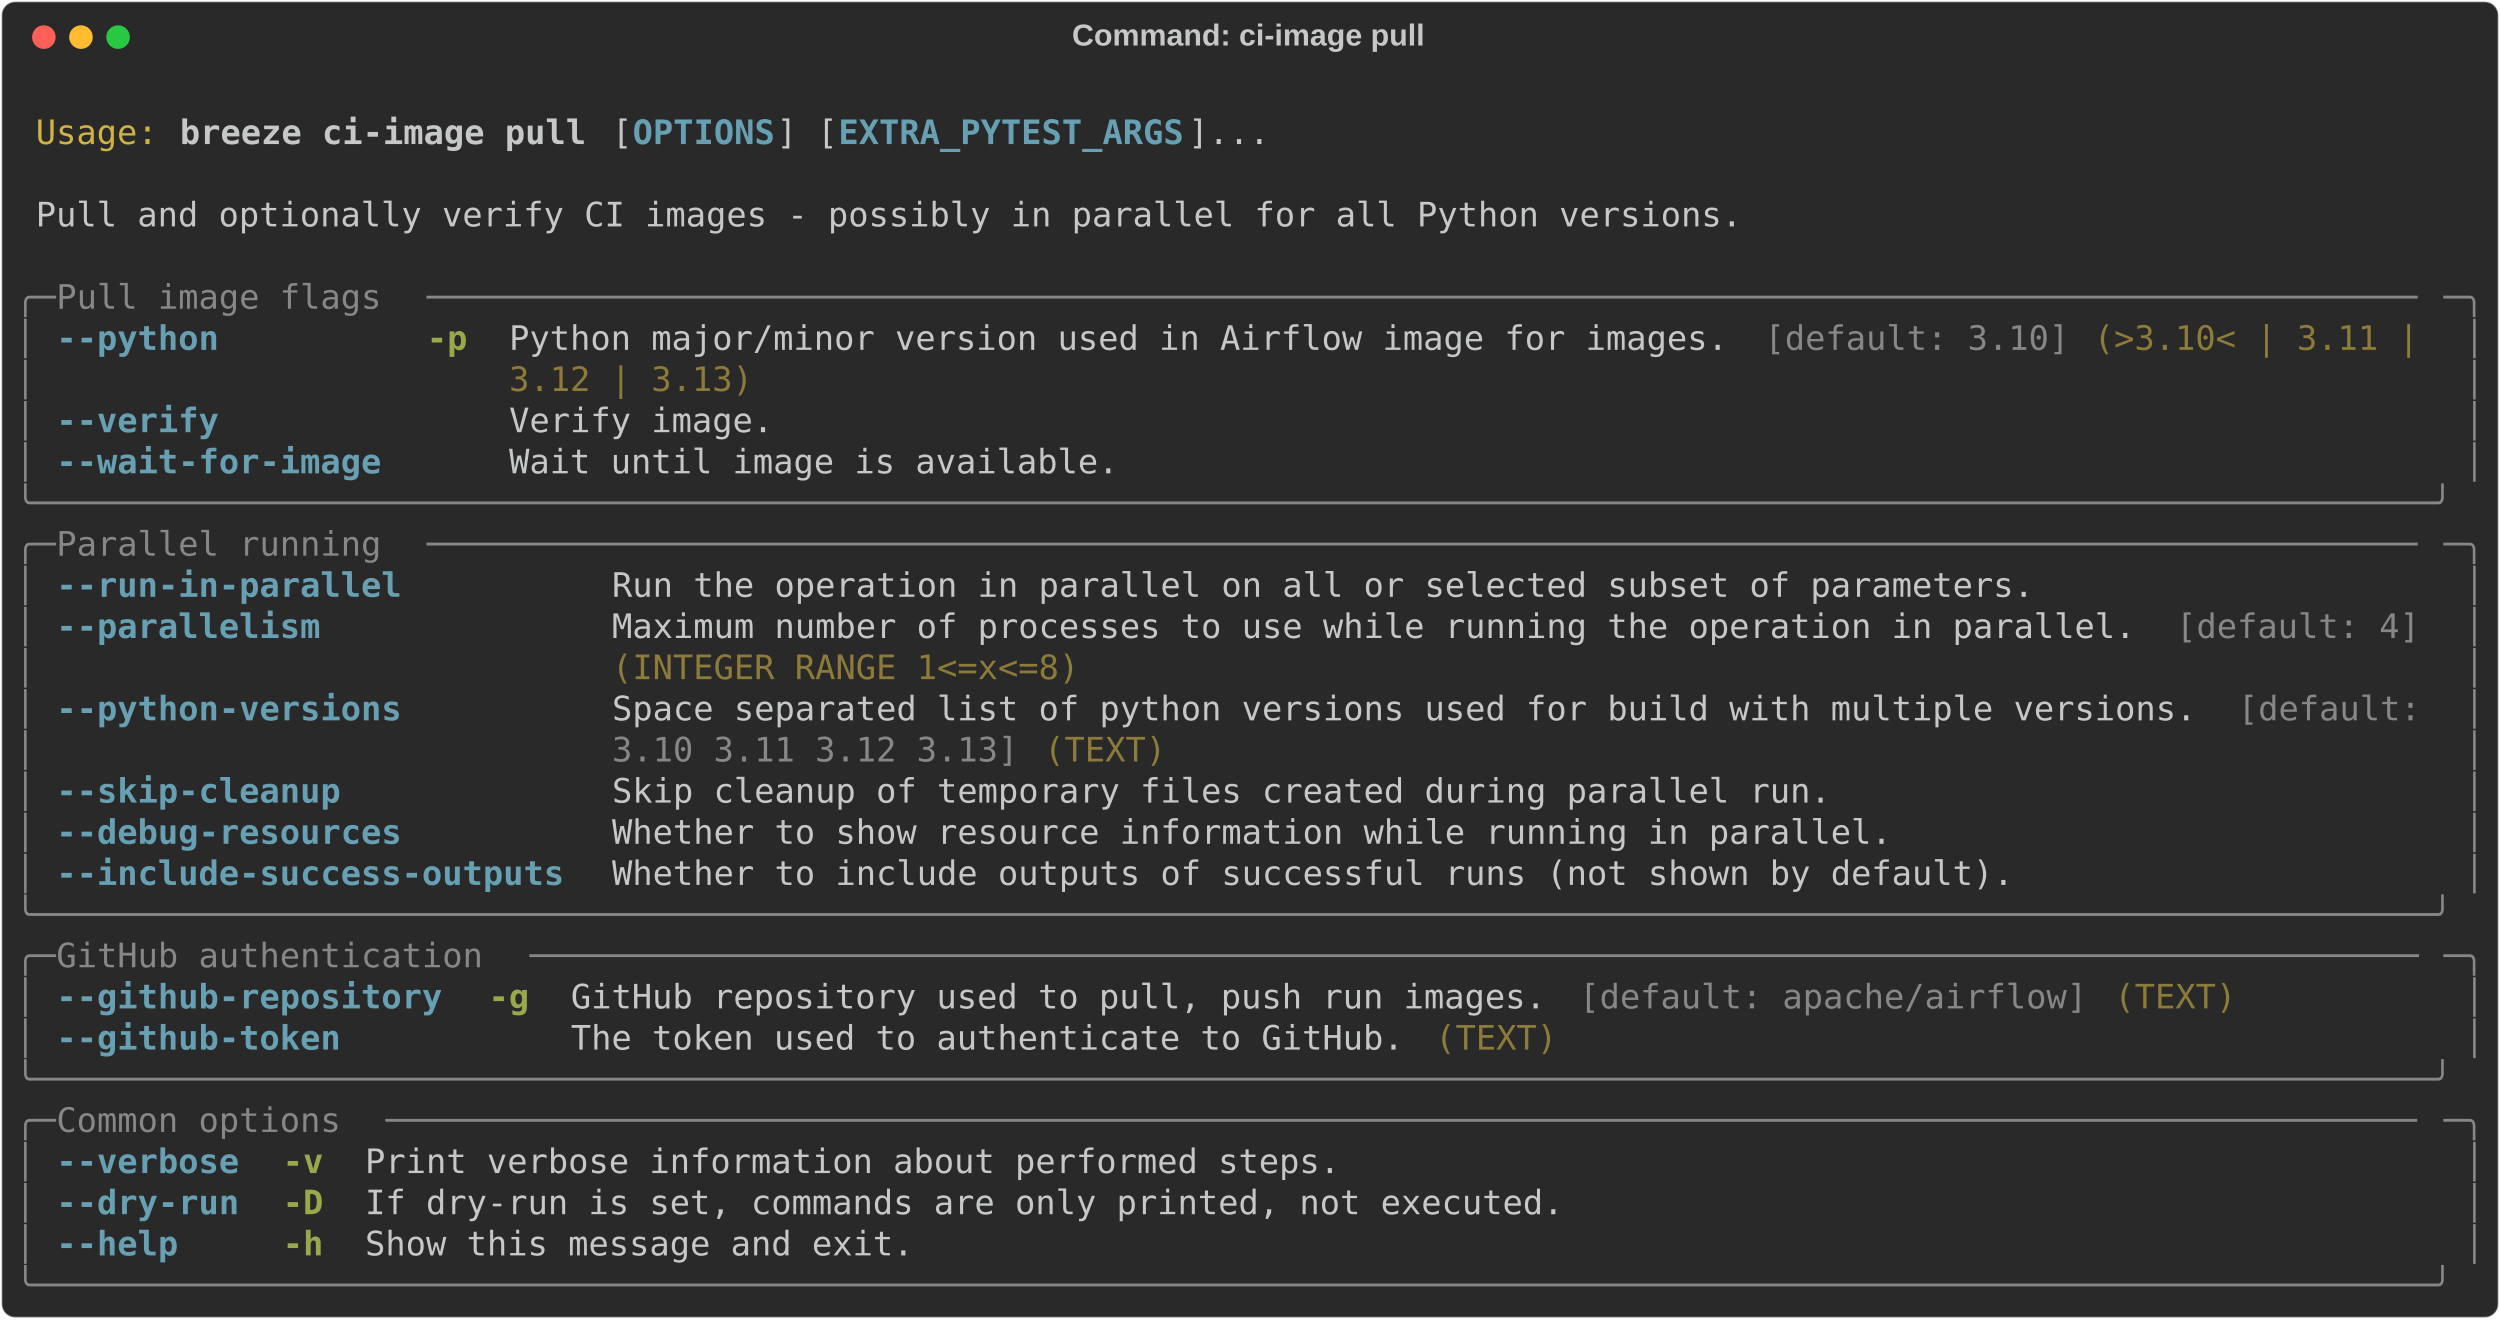
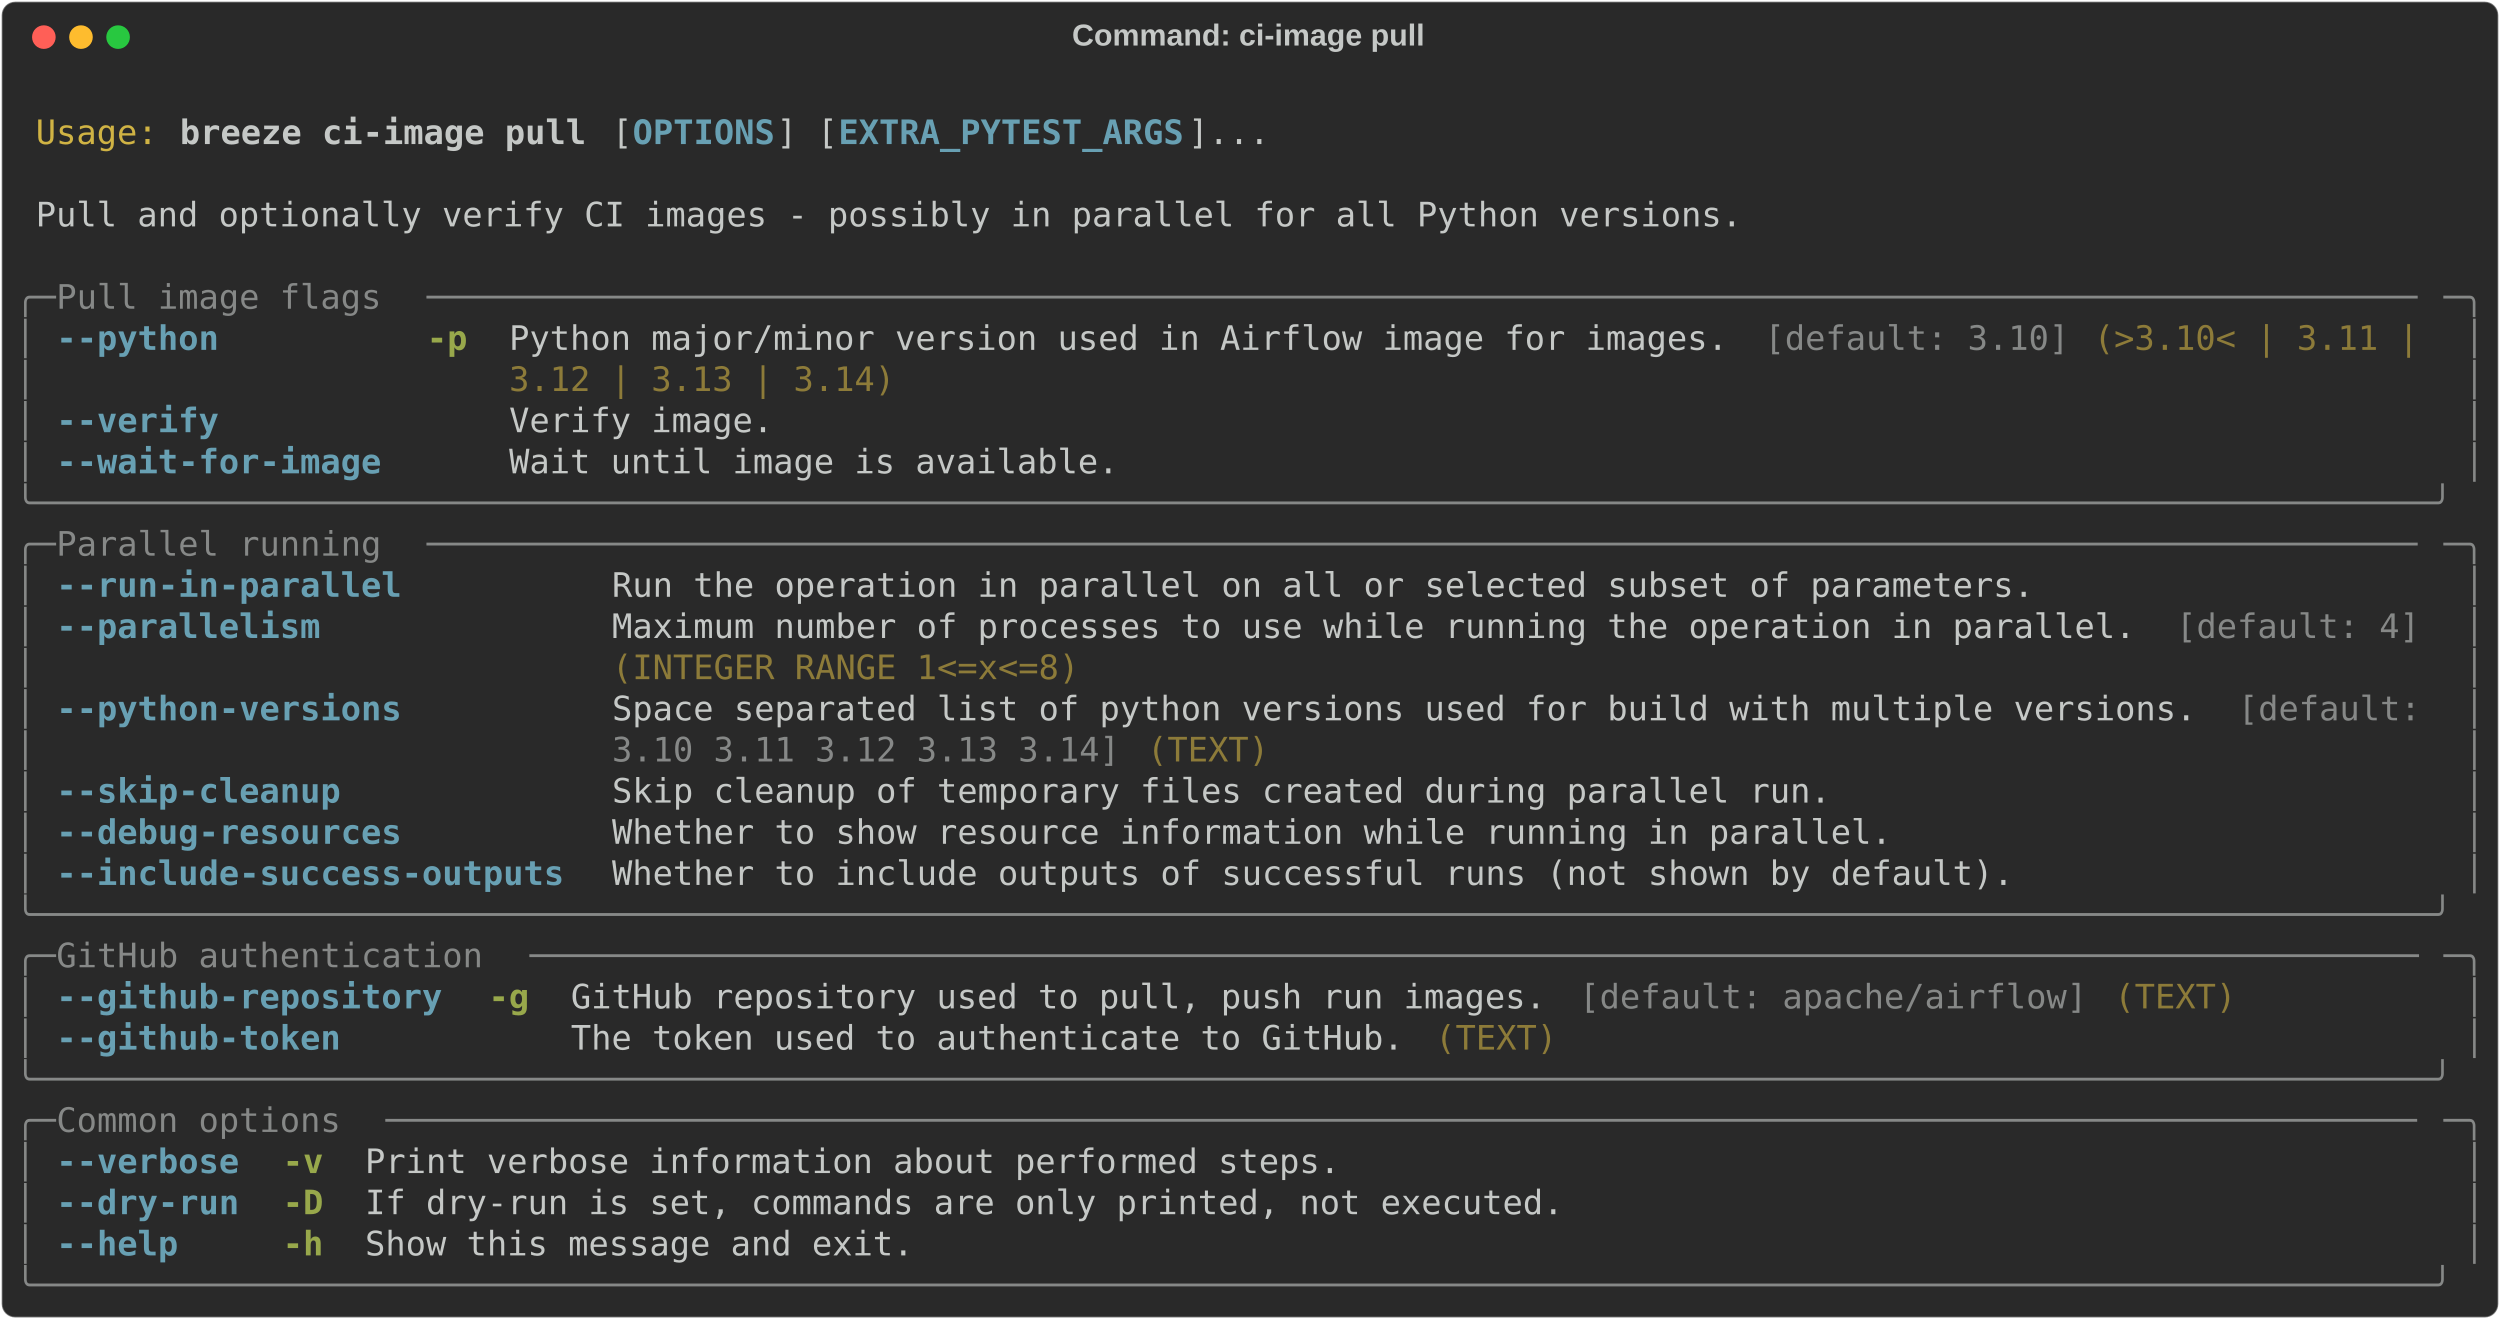
<svg xmlns="http://www.w3.org/2000/svg" class="rich-terminal" viewBox="0 0 1482 782.0">
  <style>

    @font-face {
        font-family: "Fira Code";
        src: local("FiraCode-Regular"),
                url("https://cdnjs.cloudflare.com/ajax/libs/firacode/6.2.0/woff2/FiraCode-Regular.woff2") format("woff2"),
                url("https://cdnjs.cloudflare.com/ajax/libs/firacode/6.2.0/woff/FiraCode-Regular.woff") format("woff");
        font-style: normal;
        font-weight: 400;
    }
    @font-face {
        font-family: "Fira Code";
        src: local("FiraCode-Bold"),
                url("https://cdnjs.cloudflare.com/ajax/libs/firacode/6.2.0/woff2/FiraCode-Bold.woff2") format("woff2"),
                url("https://cdnjs.cloudflare.com/ajax/libs/firacode/6.2.0/woff/FiraCode-Bold.woff") format("woff");
        font-style: bold;
        font-weight: 700;
    }

    .breeze-ci-image-pull-matrix {
        font-family: Fira Code, monospace;
        font-size: 20px;
        line-height: 24.4px;
        font-variant-east-asian: full-width;
    }

    .breeze-ci-image-pull-title {
        font-size: 18px;
        font-weight: bold;
        font-family: arial;
    }

    .breeze-ci-image-pull-r1 { fill: #c5c8c6 }
.breeze-ci-image-pull-r2 { fill: #d0b344 }
.breeze-ci-image-pull-r3 { fill: #c5c8c6;font-weight: bold }
.breeze-ci-image-pull-r4 { fill: #68a0b3;font-weight: bold }
.breeze-ci-image-pull-r5 { fill: #868887 }
.breeze-ci-image-pull-r6 { fill: #98a84b;font-weight: bold }
.breeze-ci-image-pull-r7 { fill: #8d7b39 }
    </style>
  <defs>
    <clipPath id="breeze-ci-image-pull-clip-terminal">
      <rect x="0" y="0" width="1463.0" height="731.0" />
    </clipPath>
    <clipPath id="breeze-ci-image-pull-line-0">
      <rect x="0" y="1.5" width="1464" height="24.65" />
    </clipPath>
    <clipPath id="breeze-ci-image-pull-line-1">
      <rect x="0" y="25.9" width="1464" height="24.65" />
    </clipPath>
    <clipPath id="breeze-ci-image-pull-line-2">
      <rect x="0" y="50.3" width="1464" height="24.65" />
    </clipPath>
    <clipPath id="breeze-ci-image-pull-line-3">
      <rect x="0" y="74.7" width="1464" height="24.65" />
    </clipPath>
    <clipPath id="breeze-ci-image-pull-line-4">
      <rect x="0" y="99.1" width="1464" height="24.65" />
    </clipPath>
    <clipPath id="breeze-ci-image-pull-line-5">
      <rect x="0" y="123.5" width="1464" height="24.65" />
    </clipPath>
    <clipPath id="breeze-ci-image-pull-line-6">
      <rect x="0" y="147.9" width="1464" height="24.65" />
    </clipPath>
    <clipPath id="breeze-ci-image-pull-line-7">
      <rect x="0" y="172.3" width="1464" height="24.65" />
    </clipPath>
    <clipPath id="breeze-ci-image-pull-line-8">
      <rect x="0" y="196.7" width="1464" height="24.65" />
    </clipPath>
    <clipPath id="breeze-ci-image-pull-line-9">
      <rect x="0" y="221.1" width="1464" height="24.65" />
    </clipPath>
    <clipPath id="breeze-ci-image-pull-line-10">
      <rect x="0" y="245.5" width="1464" height="24.65" />
    </clipPath>
    <clipPath id="breeze-ci-image-pull-line-11">
      <rect x="0" y="269.9" width="1464" height="24.65" />
    </clipPath>
    <clipPath id="breeze-ci-image-pull-line-12">
      <rect x="0" y="294.3" width="1464" height="24.65" />
    </clipPath>
    <clipPath id="breeze-ci-image-pull-line-13">
      <rect x="0" y="318.7" width="1464" height="24.65" />
    </clipPath>
    <clipPath id="breeze-ci-image-pull-line-14">
      <rect x="0" y="343.1" width="1464" height="24.65" />
    </clipPath>
    <clipPath id="breeze-ci-image-pull-line-15">
      <rect x="0" y="367.5" width="1464" height="24.65" />
    </clipPath>
    <clipPath id="breeze-ci-image-pull-line-16">
      <rect x="0" y="391.9" width="1464" height="24.65" />
    </clipPath>
    <clipPath id="breeze-ci-image-pull-line-17">
      <rect x="0" y="416.3" width="1464" height="24.65" />
    </clipPath>
    <clipPath id="breeze-ci-image-pull-line-18">
      <rect x="0" y="440.7" width="1464" height="24.65" />
    </clipPath>
    <clipPath id="breeze-ci-image-pull-line-19">
      <rect x="0" y="465.1" width="1464" height="24.65" />
    </clipPath>
    <clipPath id="breeze-ci-image-pull-line-20">
      <rect x="0" y="489.5" width="1464" height="24.65" />
    </clipPath>
    <clipPath id="breeze-ci-image-pull-line-21">
      <rect x="0" y="513.9" width="1464" height="24.65" />
    </clipPath>
    <clipPath id="breeze-ci-image-pull-line-22">
      <rect x="0" y="538.3" width="1464" height="24.65" />
    </clipPath>
    <clipPath id="breeze-ci-image-pull-line-23">
      <rect x="0" y="562.7" width="1464" height="24.65" />
    </clipPath>
    <clipPath id="breeze-ci-image-pull-line-24">
      <rect x="0" y="587.1" width="1464" height="24.65" />
    </clipPath>
    <clipPath id="breeze-ci-image-pull-line-25">
      <rect x="0" y="611.5" width="1464" height="24.65" />
    </clipPath>
    <clipPath id="breeze-ci-image-pull-line-26">
      <rect x="0" y="635.9" width="1464" height="24.65" />
    </clipPath>
    <clipPath id="breeze-ci-image-pull-line-27">
      <rect x="0" y="660.3" width="1464" height="24.65" />
    </clipPath>
    <clipPath id="breeze-ci-image-pull-line-28">
      <rect x="0" y="684.7" width="1464" height="24.65" />
    </clipPath>
  </defs>
  <rect fill="#292929" stroke="rgba(255,255,255,0.35)" stroke-width="1" x="1" y="1" width="1480" height="780" rx="8" />
  <text class="breeze-ci-image-pull-title" fill="#c5c8c6" text-anchor="middle" x="740" y="27">Command: ci-image pull</text>
  <g transform="translate(26,22)">
    <circle cx="0" cy="0" r="7" fill="#ff5f57" />
    <circle cx="22" cy="0" r="7" fill="#febc2e" />
    <circle cx="44" cy="0" r="7" fill="#28c840" />
  </g>
  <g transform="translate(9, 41)" clip-path="url(#breeze-ci-image-pull-clip-terminal)">
    <g class="breeze-ci-image-pull-matrix">
      <text class="breeze-ci-image-pull-r1" x="1464" y="20" textLength="12.2" clip-path="url(#breeze-ci-image-pull-line-0)">
</text>
      <text class="breeze-ci-image-pull-r2" x="12.2" y="44.4" textLength="73.2" clip-path="url(#breeze-ci-image-pull-line-1)">Usage:</text>
      <text class="breeze-ci-image-pull-r3" x="97.6" y="44.4" textLength="244" clip-path="url(#breeze-ci-image-pull-line-1)">breeze ci-image pull</text>
      <text class="breeze-ci-image-pull-r1" x="353.8" y="44.4" textLength="12.2" clip-path="url(#breeze-ci-image-pull-line-1)">[</text>
      <text class="breeze-ci-image-pull-r4" x="366" y="44.4" textLength="85.4" clip-path="url(#breeze-ci-image-pull-line-1)">OPTIONS</text>
      <text class="breeze-ci-image-pull-r1" x="451.4" y="44.4" textLength="36.6" clip-path="url(#breeze-ci-image-pull-line-1)">] [</text>
      <text class="breeze-ci-image-pull-r4" x="488" y="44.4" textLength="207.4" clip-path="url(#breeze-ci-image-pull-line-1)">EXTRA_PYTEST_ARGS</text>
      <text class="breeze-ci-image-pull-r1" x="695.4" y="44.4" textLength="48.8" clip-path="url(#breeze-ci-image-pull-line-1)">]...</text>
      <text class="breeze-ci-image-pull-r1" x="1464" y="44.4" textLength="12.2" clip-path="url(#breeze-ci-image-pull-line-1)">
</text>
      <text class="breeze-ci-image-pull-r1" x="1464" y="68.8" textLength="12.2" clip-path="url(#breeze-ci-image-pull-line-2)">
</text>
      <text class="breeze-ci-image-pull-r1" x="12.2" y="93.2" textLength="1024.8" clip-path="url(#breeze-ci-image-pull-line-3)">Pull and optionally verify CI images - possibly in parallel for all Python versions.</text>
      <text class="breeze-ci-image-pull-r1" x="1464" y="93.2" textLength="12.2" clip-path="url(#breeze-ci-image-pull-line-3)">
</text>
      <text class="breeze-ci-image-pull-r1" x="1464" y="117.6" textLength="12.2" clip-path="url(#breeze-ci-image-pull-line-4)">
</text>
      <text class="breeze-ci-image-pull-r5" x="0" y="142" textLength="24.4" clip-path="url(#breeze-ci-image-pull-line-5)">╭─</text>
      <text class="breeze-ci-image-pull-r5" x="24.4" y="142" textLength="219.6" clip-path="url(#breeze-ci-image-pull-line-5)"> Pull image flags </text>
      <text class="breeze-ci-image-pull-r5" x="244" y="142" textLength="1195.6" clip-path="url(#breeze-ci-image-pull-line-5)">──────────────────────────────────────────────────────────────────────────────────────────────────</text>
      <text class="breeze-ci-image-pull-r5" x="1439.6" y="142" textLength="24.4" clip-path="url(#breeze-ci-image-pull-line-5)">─╮</text>
      <text class="breeze-ci-image-pull-r1" x="1464" y="142" textLength="12.2" clip-path="url(#breeze-ci-image-pull-line-5)">
</text>
      <text class="breeze-ci-image-pull-r5" x="0" y="166.4" textLength="12.2" clip-path="url(#breeze-ci-image-pull-line-6)">│</text>
      <text class="breeze-ci-image-pull-r4" x="24.4" y="166.4" textLength="195.2" clip-path="url(#breeze-ci-image-pull-line-6)">--python        </text>
      <text class="breeze-ci-image-pull-r6" x="244" y="166.4" textLength="24.4" clip-path="url(#breeze-ci-image-pull-line-6)">-p</text>
      <text class="breeze-ci-image-pull-r1" x="292.8" y="166.4" textLength="744.2" clip-path="url(#breeze-ci-image-pull-line-6)">Python major/minor version used in Airflow image for images. </text>
      <text class="breeze-ci-image-pull-r5" x="1037" y="166.4" textLength="183" clip-path="url(#breeze-ci-image-pull-line-6)">[default: 3.10]</text>
      <text class="breeze-ci-image-pull-r7" x="1232.2" y="166.4" textLength="207.4" clip-path="url(#breeze-ci-image-pull-line-6)">(&gt;3.10&lt; | 3.11 | </text>
      <text class="breeze-ci-image-pull-r5" x="1451.8" y="166.4" textLength="12.2" clip-path="url(#breeze-ci-image-pull-line-6)">│</text>
      <text class="breeze-ci-image-pull-r1" x="1464" y="166.4" textLength="12.2" clip-path="url(#breeze-ci-image-pull-line-6)">
</text>
      <text class="breeze-ci-image-pull-r5" x="0" y="190.8" textLength="12.2" clip-path="url(#breeze-ci-image-pull-line-7)">│</text>
-       <text class="breeze-ci-image-pull-r7" x="292.8" y="190.8" textLength="146.4" clip-path="url(#breeze-ci-image-pull-line-7)">3.12 | 3.13)</text>
+       <text class="breeze-ci-image-pull-r7" x="292.8" y="190.8" textLength="231.8" clip-path="url(#breeze-ci-image-pull-line-7)">3.12 | 3.13 | 3.14)</text>
      <text class="breeze-ci-image-pull-r5" x="1451.8" y="190.8" textLength="12.2" clip-path="url(#breeze-ci-image-pull-line-7)">│</text>
      <text class="breeze-ci-image-pull-r1" x="1464" y="190.8" textLength="12.2" clip-path="url(#breeze-ci-image-pull-line-7)">
</text>
      <text class="breeze-ci-image-pull-r5" x="0" y="215.2" textLength="12.2" clip-path="url(#breeze-ci-image-pull-line-8)">│</text>
      <text class="breeze-ci-image-pull-r4" x="24.4" y="215.2" textLength="195.2" clip-path="url(#breeze-ci-image-pull-line-8)">--verify        </text>
      <text class="breeze-ci-image-pull-r1" x="292.8" y="215.2" textLength="158.6" clip-path="url(#breeze-ci-image-pull-line-8)">Verify image.</text>
      <text class="breeze-ci-image-pull-r5" x="1451.8" y="215.2" textLength="12.2" clip-path="url(#breeze-ci-image-pull-line-8)">│</text>
      <text class="breeze-ci-image-pull-r1" x="1464" y="215.2" textLength="12.2" clip-path="url(#breeze-ci-image-pull-line-8)">
</text>
      <text class="breeze-ci-image-pull-r5" x="0" y="239.6" textLength="12.2" clip-path="url(#breeze-ci-image-pull-line-9)">│</text>
      <text class="breeze-ci-image-pull-r4" x="24.4" y="239.6" textLength="195.2" clip-path="url(#breeze-ci-image-pull-line-9)">--wait-for-image</text>
      <text class="breeze-ci-image-pull-r1" x="292.8" y="239.6" textLength="366" clip-path="url(#breeze-ci-image-pull-line-9)">Wait until image is available.</text>
      <text class="breeze-ci-image-pull-r5" x="1451.8" y="239.6" textLength="12.2" clip-path="url(#breeze-ci-image-pull-line-9)">│</text>
      <text class="breeze-ci-image-pull-r1" x="1464" y="239.6" textLength="12.2" clip-path="url(#breeze-ci-image-pull-line-9)">
</text>
      <text class="breeze-ci-image-pull-r5" x="0" y="264" textLength="1464" clip-path="url(#breeze-ci-image-pull-line-10)">╰──────────────────────────────────────────────────────────────────────────────────────────────────────────────────────╯</text>
      <text class="breeze-ci-image-pull-r1" x="1464" y="264" textLength="12.2" clip-path="url(#breeze-ci-image-pull-line-10)">
</text>
      <text class="breeze-ci-image-pull-r5" x="0" y="288.4" textLength="24.4" clip-path="url(#breeze-ci-image-pull-line-11)">╭─</text>
      <text class="breeze-ci-image-pull-r5" x="24.4" y="288.4" textLength="219.6" clip-path="url(#breeze-ci-image-pull-line-11)"> Parallel running </text>
      <text class="breeze-ci-image-pull-r5" x="244" y="288.4" textLength="1195.6" clip-path="url(#breeze-ci-image-pull-line-11)">──────────────────────────────────────────────────────────────────────────────────────────────────</text>
      <text class="breeze-ci-image-pull-r5" x="1439.6" y="288.4" textLength="24.4" clip-path="url(#breeze-ci-image-pull-line-11)">─╮</text>
      <text class="breeze-ci-image-pull-r1" x="1464" y="288.4" textLength="12.2" clip-path="url(#breeze-ci-image-pull-line-11)">
</text>
      <text class="breeze-ci-image-pull-r5" x="0" y="312.8" textLength="12.2" clip-path="url(#breeze-ci-image-pull-line-12)">│</text>
      <text class="breeze-ci-image-pull-r4" x="24.4" y="312.8" textLength="305" clip-path="url(#breeze-ci-image-pull-line-12)">--run-in-parallel        </text>
      <text class="breeze-ci-image-pull-r1" x="353.8" y="312.8" textLength="854" clip-path="url(#breeze-ci-image-pull-line-12)">Run the operation in parallel on all or selected subset of parameters.</text>
      <text class="breeze-ci-image-pull-r5" x="1451.8" y="312.8" textLength="12.2" clip-path="url(#breeze-ci-image-pull-line-12)">│</text>
      <text class="breeze-ci-image-pull-r1" x="1464" y="312.8" textLength="12.2" clip-path="url(#breeze-ci-image-pull-line-12)">
</text>
      <text class="breeze-ci-image-pull-r5" x="0" y="337.2" textLength="12.2" clip-path="url(#breeze-ci-image-pull-line-13)">│</text>
      <text class="breeze-ci-image-pull-r4" x="24.4" y="337.2" textLength="305" clip-path="url(#breeze-ci-image-pull-line-13)">--parallelism            </text>
      <text class="breeze-ci-image-pull-r1" x="353.8" y="337.2" textLength="927.2" clip-path="url(#breeze-ci-image-pull-line-13)">Maximum number of processes to use while running the operation in parallel. </text>
      <text class="breeze-ci-image-pull-r5" x="1281" y="337.2" textLength="146.4" clip-path="url(#breeze-ci-image-pull-line-13)">[default: 4]</text>
      <text class="breeze-ci-image-pull-r5" x="1451.8" y="337.2" textLength="12.2" clip-path="url(#breeze-ci-image-pull-line-13)">│</text>
      <text class="breeze-ci-image-pull-r1" x="1464" y="337.2" textLength="12.2" clip-path="url(#breeze-ci-image-pull-line-13)">
</text>
      <text class="breeze-ci-image-pull-r5" x="0" y="361.6" textLength="12.2" clip-path="url(#breeze-ci-image-pull-line-14)">│</text>
      <text class="breeze-ci-image-pull-r7" x="353.8" y="361.6" textLength="280.6" clip-path="url(#breeze-ci-image-pull-line-14)">(INTEGER RANGE 1&lt;=x&lt;=8)</text>
      <text class="breeze-ci-image-pull-r5" x="1451.8" y="361.6" textLength="12.2" clip-path="url(#breeze-ci-image-pull-line-14)">│</text>
      <text class="breeze-ci-image-pull-r1" x="1464" y="361.6" textLength="12.2" clip-path="url(#breeze-ci-image-pull-line-14)">
</text>
      <text class="breeze-ci-image-pull-r5" x="0" y="386" textLength="12.2" clip-path="url(#breeze-ci-image-pull-line-15)">│</text>
      <text class="breeze-ci-image-pull-r4" x="24.4" y="386" textLength="305" clip-path="url(#breeze-ci-image-pull-line-15)">--python-versions        </text>
      <text class="breeze-ci-image-pull-r1" x="353.8" y="386" textLength="963.8" clip-path="url(#breeze-ci-image-pull-line-15)">Space separated list of python versions used for build with multiple versions. </text>
      <text class="breeze-ci-image-pull-r5" x="1317.6" y="386" textLength="122" clip-path="url(#breeze-ci-image-pull-line-15)">[default: </text>
      <text class="breeze-ci-image-pull-r5" x="1451.8" y="386" textLength="12.2" clip-path="url(#breeze-ci-image-pull-line-15)">│</text>
      <text class="breeze-ci-image-pull-r1" x="1464" y="386" textLength="12.2" clip-path="url(#breeze-ci-image-pull-line-15)">
</text>
      <text class="breeze-ci-image-pull-r5" x="0" y="410.4" textLength="12.2" clip-path="url(#breeze-ci-image-pull-line-16)">│</text>
-       <text class="breeze-ci-image-pull-r5" x="353.8" y="410.4" textLength="244" clip-path="url(#breeze-ci-image-pull-line-16)">3.10 3.11 3.12 3.13]</text>
-       <text class="breeze-ci-image-pull-r7" x="610" y="410.4" textLength="73.2" clip-path="url(#breeze-ci-image-pull-line-16)">(TEXT)</text>
+       <text class="breeze-ci-image-pull-r5" x="353.8" y="410.4" textLength="305" clip-path="url(#breeze-ci-image-pull-line-16)">3.10 3.11 3.12 3.13 3.14]</text>
+       <text class="breeze-ci-image-pull-r7" x="671" y="410.4" textLength="73.2" clip-path="url(#breeze-ci-image-pull-line-16)">(TEXT)</text>
      <text class="breeze-ci-image-pull-r5" x="1451.8" y="410.4" textLength="12.2" clip-path="url(#breeze-ci-image-pull-line-16)">│</text>
      <text class="breeze-ci-image-pull-r1" x="1464" y="410.4" textLength="12.2" clip-path="url(#breeze-ci-image-pull-line-16)">
</text>
      <text class="breeze-ci-image-pull-r5" x="0" y="434.8" textLength="12.2" clip-path="url(#breeze-ci-image-pull-line-17)">│</text>
      <text class="breeze-ci-image-pull-r4" x="24.4" y="434.8" textLength="305" clip-path="url(#breeze-ci-image-pull-line-17)">--skip-cleanup           </text>
      <text class="breeze-ci-image-pull-r1" x="353.8" y="434.8" textLength="732" clip-path="url(#breeze-ci-image-pull-line-17)">Skip cleanup of temporary files created during parallel run.</text>
      <text class="breeze-ci-image-pull-r5" x="1451.8" y="434.8" textLength="12.2" clip-path="url(#breeze-ci-image-pull-line-17)">│</text>
      <text class="breeze-ci-image-pull-r1" x="1464" y="434.8" textLength="12.2" clip-path="url(#breeze-ci-image-pull-line-17)">
</text>
      <text class="breeze-ci-image-pull-r5" x="0" y="459.2" textLength="12.2" clip-path="url(#breeze-ci-image-pull-line-18)">│</text>
      <text class="breeze-ci-image-pull-r4" x="24.4" y="459.2" textLength="305" clip-path="url(#breeze-ci-image-pull-line-18)">--debug-resources        </text>
      <text class="breeze-ci-image-pull-r1" x="353.8" y="459.2" textLength="768.6" clip-path="url(#breeze-ci-image-pull-line-18)">Whether to show resource information while running in parallel.</text>
      <text class="breeze-ci-image-pull-r5" x="1451.8" y="459.2" textLength="12.2" clip-path="url(#breeze-ci-image-pull-line-18)">│</text>
      <text class="breeze-ci-image-pull-r1" x="1464" y="459.2" textLength="12.2" clip-path="url(#breeze-ci-image-pull-line-18)">
</text>
      <text class="breeze-ci-image-pull-r5" x="0" y="483.6" textLength="12.2" clip-path="url(#breeze-ci-image-pull-line-19)">│</text>
      <text class="breeze-ci-image-pull-r4" x="24.4" y="483.6" textLength="305" clip-path="url(#breeze-ci-image-pull-line-19)">--include-success-outputs</text>
      <text class="breeze-ci-image-pull-r1" x="353.8" y="483.6" textLength="841.8" clip-path="url(#breeze-ci-image-pull-line-19)">Whether to include outputs of successful runs (not shown by default).</text>
      <text class="breeze-ci-image-pull-r5" x="1451.8" y="483.6" textLength="12.2" clip-path="url(#breeze-ci-image-pull-line-19)">│</text>
      <text class="breeze-ci-image-pull-r1" x="1464" y="483.6" textLength="12.2" clip-path="url(#breeze-ci-image-pull-line-19)">
</text>
      <text class="breeze-ci-image-pull-r5" x="0" y="508" textLength="1464" clip-path="url(#breeze-ci-image-pull-line-20)">╰──────────────────────────────────────────────────────────────────────────────────────────────────────────────────────╯</text>
      <text class="breeze-ci-image-pull-r1" x="1464" y="508" textLength="12.2" clip-path="url(#breeze-ci-image-pull-line-20)">
</text>
      <text class="breeze-ci-image-pull-r5" x="0" y="532.4" textLength="24.4" clip-path="url(#breeze-ci-image-pull-line-21)">╭─</text>
      <text class="breeze-ci-image-pull-r5" x="24.4" y="532.4" textLength="280.6" clip-path="url(#breeze-ci-image-pull-line-21)"> GitHub authentication </text>
      <text class="breeze-ci-image-pull-r5" x="305" y="532.4" textLength="1134.6" clip-path="url(#breeze-ci-image-pull-line-21)">─────────────────────────────────────────────────────────────────────────────────────────────</text>
      <text class="breeze-ci-image-pull-r5" x="1439.6" y="532.4" textLength="24.4" clip-path="url(#breeze-ci-image-pull-line-21)">─╮</text>
      <text class="breeze-ci-image-pull-r1" x="1464" y="532.4" textLength="12.2" clip-path="url(#breeze-ci-image-pull-line-21)">
</text>
      <text class="breeze-ci-image-pull-r5" x="0" y="556.8" textLength="12.2" clip-path="url(#breeze-ci-image-pull-line-22)">│</text>
      <text class="breeze-ci-image-pull-r4" x="24.4" y="556.8" textLength="231.8" clip-path="url(#breeze-ci-image-pull-line-22)">--github-repository</text>
      <text class="breeze-ci-image-pull-r6" x="280.6" y="556.8" textLength="24.4" clip-path="url(#breeze-ci-image-pull-line-22)">-g</text>
      <text class="breeze-ci-image-pull-r1" x="329.4" y="556.8" textLength="597.8" clip-path="url(#breeze-ci-image-pull-line-22)">GitHub repository used to pull, push run images. </text>
      <text class="breeze-ci-image-pull-r5" x="927.2" y="556.8" textLength="305" clip-path="url(#breeze-ci-image-pull-line-22)">[default: apache/airflow]</text>
      <text class="breeze-ci-image-pull-r7" x="1244.4" y="556.8" textLength="73.2" clip-path="url(#breeze-ci-image-pull-line-22)">(TEXT)</text>
      <text class="breeze-ci-image-pull-r5" x="1451.8" y="556.8" textLength="12.2" clip-path="url(#breeze-ci-image-pull-line-22)">│</text>
      <text class="breeze-ci-image-pull-r1" x="1464" y="556.8" textLength="12.2" clip-path="url(#breeze-ci-image-pull-line-22)">
</text>
      <text class="breeze-ci-image-pull-r5" x="0" y="581.2" textLength="12.2" clip-path="url(#breeze-ci-image-pull-line-23)">│</text>
      <text class="breeze-ci-image-pull-r4" x="24.4" y="581.2" textLength="231.8" clip-path="url(#breeze-ci-image-pull-line-23)">--github-token     </text>
      <text class="breeze-ci-image-pull-r1" x="329.4" y="581.2" textLength="512.4" clip-path="url(#breeze-ci-image-pull-line-23)">The token used to authenticate to GitHub. </text>
      <text class="breeze-ci-image-pull-r7" x="841.8" y="581.2" textLength="73.2" clip-path="url(#breeze-ci-image-pull-line-23)">(TEXT)</text>
      <text class="breeze-ci-image-pull-r5" x="1451.8" y="581.2" textLength="12.2" clip-path="url(#breeze-ci-image-pull-line-23)">│</text>
      <text class="breeze-ci-image-pull-r1" x="1464" y="581.2" textLength="12.2" clip-path="url(#breeze-ci-image-pull-line-23)">
</text>
      <text class="breeze-ci-image-pull-r5" x="0" y="605.6" textLength="1464" clip-path="url(#breeze-ci-image-pull-line-24)">╰──────────────────────────────────────────────────────────────────────────────────────────────────────────────────────╯</text>
      <text class="breeze-ci-image-pull-r1" x="1464" y="605.6" textLength="12.2" clip-path="url(#breeze-ci-image-pull-line-24)">
</text>
      <text class="breeze-ci-image-pull-r5" x="0" y="630" textLength="24.4" clip-path="url(#breeze-ci-image-pull-line-25)">╭─</text>
      <text class="breeze-ci-image-pull-r5" x="24.4" y="630" textLength="195.2" clip-path="url(#breeze-ci-image-pull-line-25)"> Common options </text>
      <text class="breeze-ci-image-pull-r5" x="219.6" y="630" textLength="1220" clip-path="url(#breeze-ci-image-pull-line-25)">────────────────────────────────────────────────────────────────────────────────────────────────────</text>
      <text class="breeze-ci-image-pull-r5" x="1439.6" y="630" textLength="24.4" clip-path="url(#breeze-ci-image-pull-line-25)">─╮</text>
      <text class="breeze-ci-image-pull-r1" x="1464" y="630" textLength="12.2" clip-path="url(#breeze-ci-image-pull-line-25)">
</text>
      <text class="breeze-ci-image-pull-r5" x="0" y="654.4" textLength="12.2" clip-path="url(#breeze-ci-image-pull-line-26)">│</text>
      <text class="breeze-ci-image-pull-r4" x="24.4" y="654.4" textLength="109.8" clip-path="url(#breeze-ci-image-pull-line-26)">--verbose</text>
      <text class="breeze-ci-image-pull-r6" x="158.6" y="654.4" textLength="24.4" clip-path="url(#breeze-ci-image-pull-line-26)">-v</text>
      <text class="breeze-ci-image-pull-r1" x="207.4" y="654.4" textLength="585.6" clip-path="url(#breeze-ci-image-pull-line-26)">Print verbose information about performed steps.</text>
      <text class="breeze-ci-image-pull-r5" x="1451.8" y="654.4" textLength="12.2" clip-path="url(#breeze-ci-image-pull-line-26)">│</text>
      <text class="breeze-ci-image-pull-r1" x="1464" y="654.4" textLength="12.2" clip-path="url(#breeze-ci-image-pull-line-26)">
</text>
      <text class="breeze-ci-image-pull-r5" x="0" y="678.8" textLength="12.2" clip-path="url(#breeze-ci-image-pull-line-27)">│</text>
      <text class="breeze-ci-image-pull-r4" x="24.4" y="678.8" textLength="109.8" clip-path="url(#breeze-ci-image-pull-line-27)">--dry-run</text>
      <text class="breeze-ci-image-pull-r6" x="158.6" y="678.8" textLength="24.4" clip-path="url(#breeze-ci-image-pull-line-27)">-D</text>
      <text class="breeze-ci-image-pull-r1" x="207.4" y="678.8" textLength="719.8" clip-path="url(#breeze-ci-image-pull-line-27)">If dry-run is set, commands are only printed, not executed.</text>
      <text class="breeze-ci-image-pull-r5" x="1451.8" y="678.8" textLength="12.2" clip-path="url(#breeze-ci-image-pull-line-27)">│</text>
      <text class="breeze-ci-image-pull-r1" x="1464" y="678.8" textLength="12.2" clip-path="url(#breeze-ci-image-pull-line-27)">
</text>
      <text class="breeze-ci-image-pull-r5" x="0" y="703.2" textLength="12.2" clip-path="url(#breeze-ci-image-pull-line-28)">│</text>
      <text class="breeze-ci-image-pull-r4" x="24.4" y="703.2" textLength="109.8" clip-path="url(#breeze-ci-image-pull-line-28)">--help   </text>
      <text class="breeze-ci-image-pull-r6" x="158.6" y="703.2" textLength="24.4" clip-path="url(#breeze-ci-image-pull-line-28)">-h</text>
      <text class="breeze-ci-image-pull-r1" x="207.4" y="703.2" textLength="329.4" clip-path="url(#breeze-ci-image-pull-line-28)">Show this message and exit.</text>
      <text class="breeze-ci-image-pull-r5" x="1451.8" y="703.2" textLength="12.2" clip-path="url(#breeze-ci-image-pull-line-28)">│</text>
      <text class="breeze-ci-image-pull-r1" x="1464" y="703.2" textLength="12.2" clip-path="url(#breeze-ci-image-pull-line-28)">
</text>
      <text class="breeze-ci-image-pull-r5" x="0" y="727.6" textLength="1464" clip-path="url(#breeze-ci-image-pull-line-29)">╰──────────────────────────────────────────────────────────────────────────────────────────────────────────────────────╯</text>
      <text class="breeze-ci-image-pull-r1" x="1464" y="727.6" textLength="12.2" clip-path="url(#breeze-ci-image-pull-line-29)">
</text>
    </g>
  </g>
</svg>
